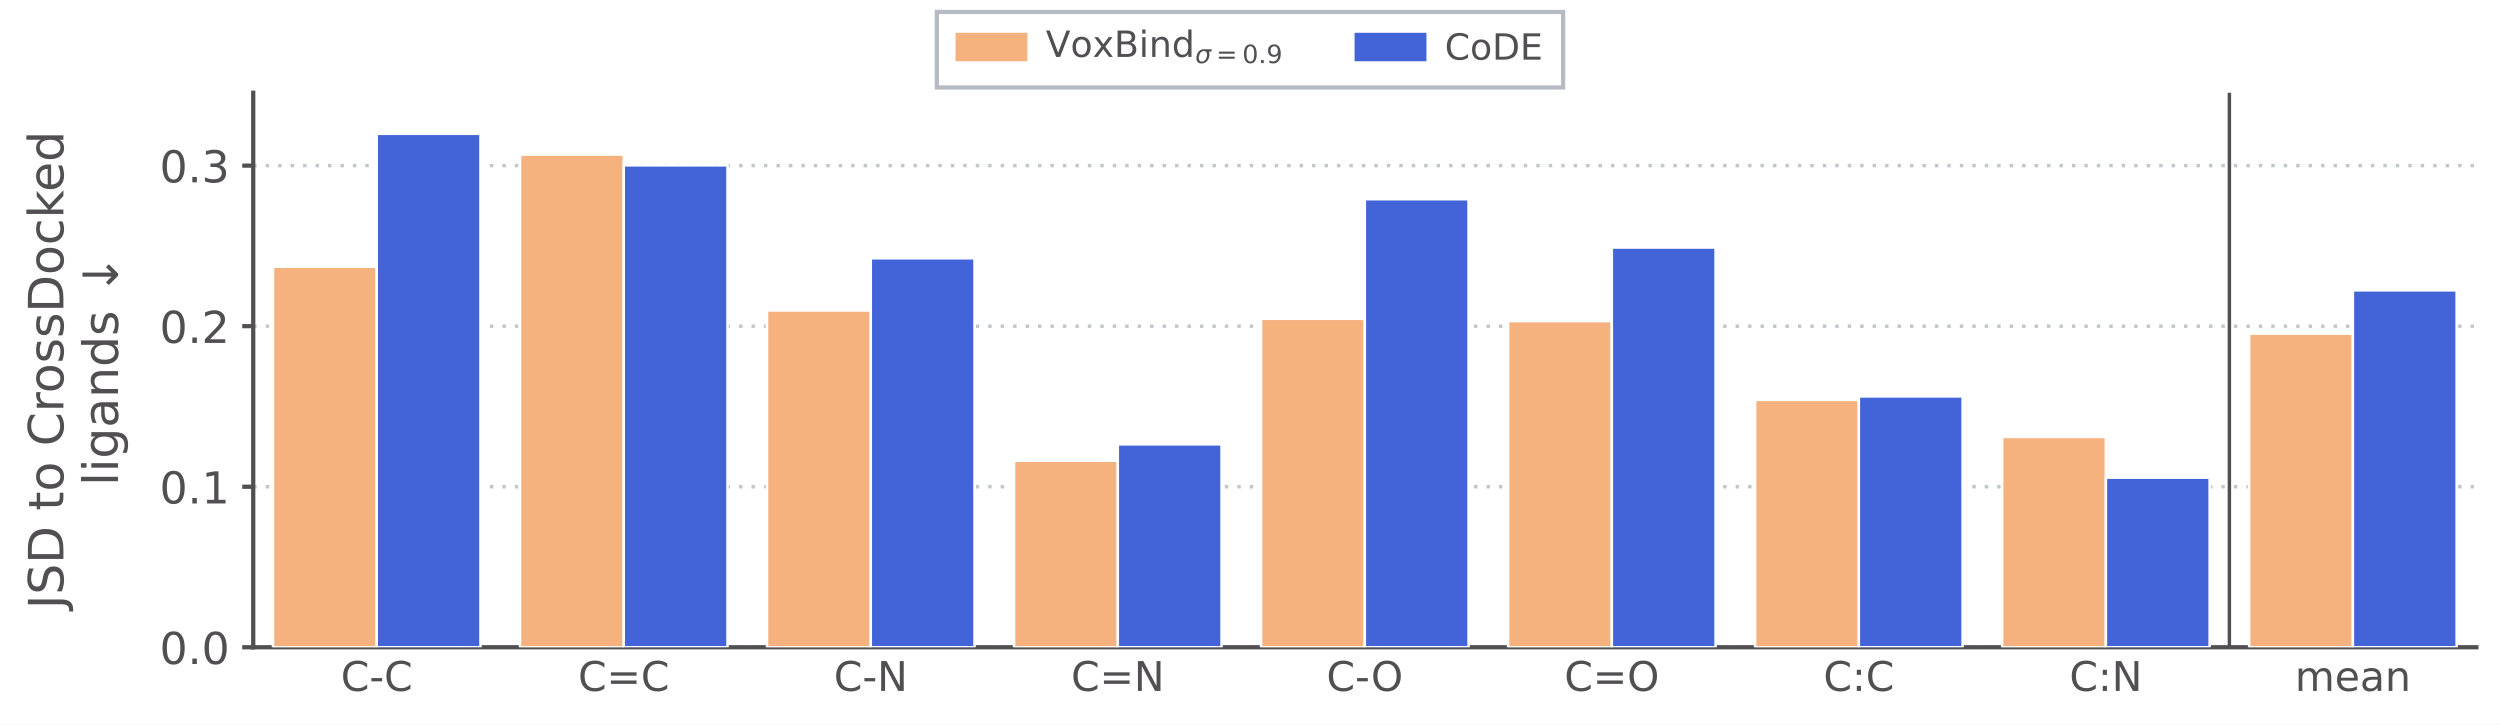
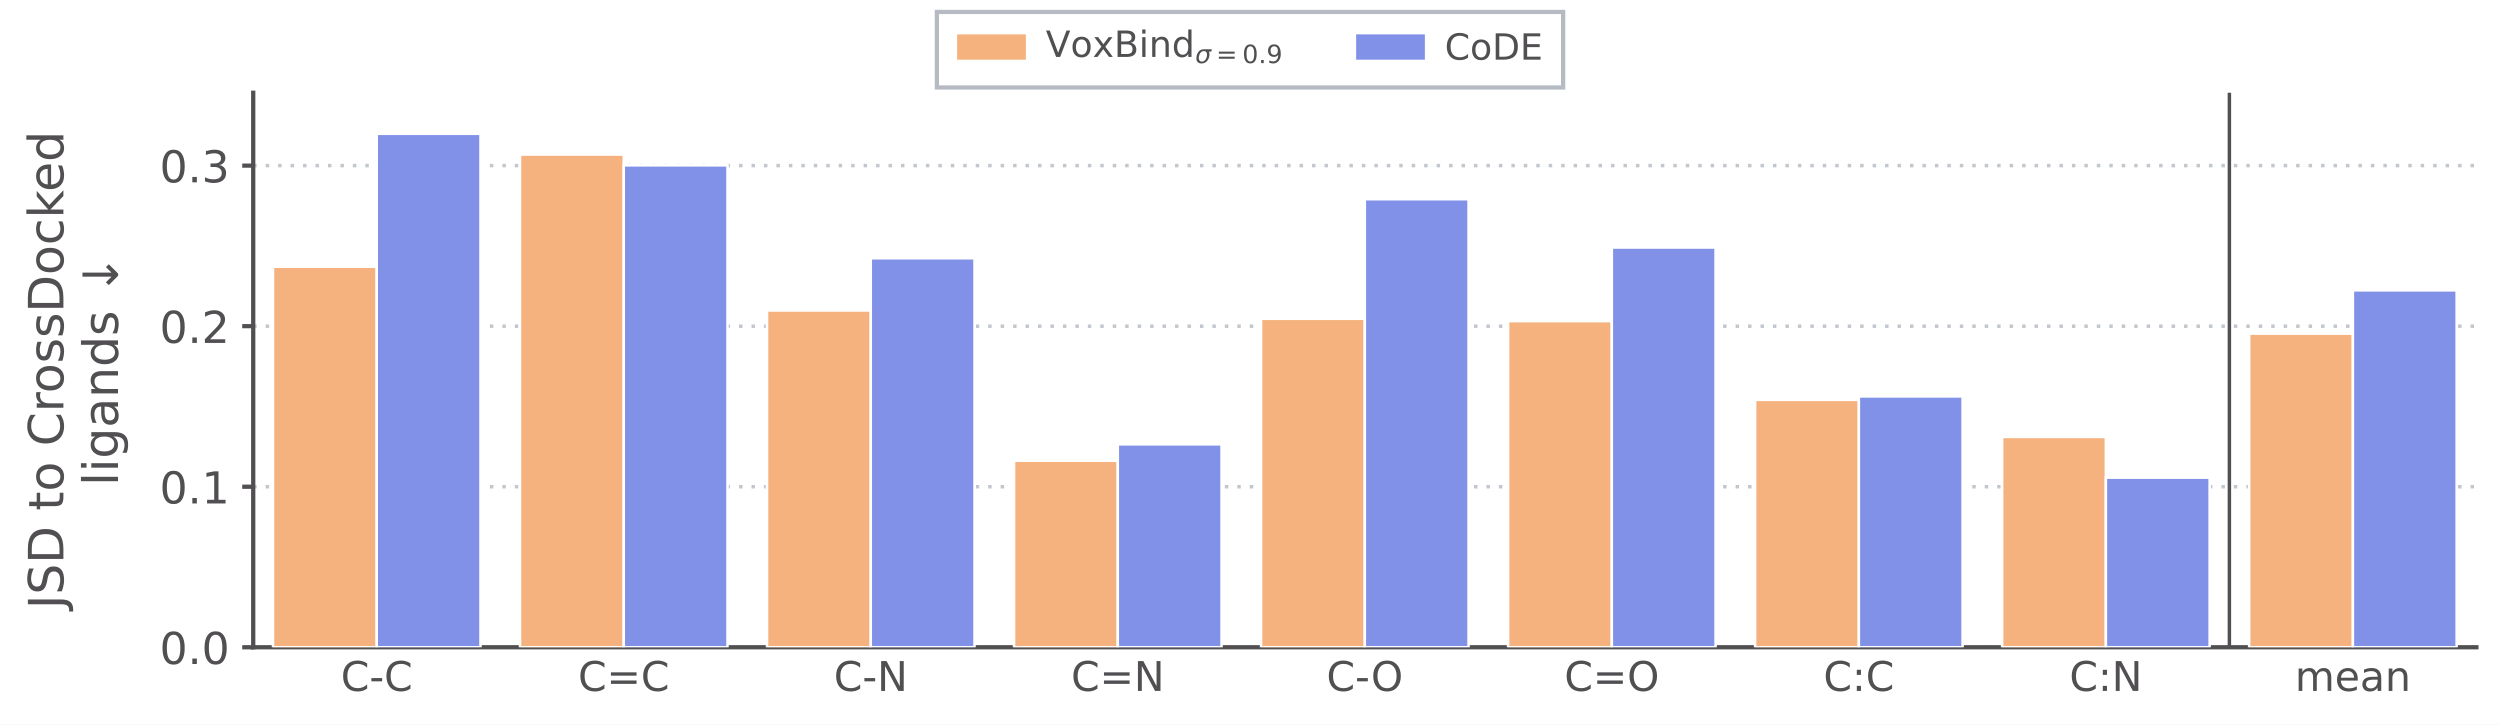
<svg xmlns="http://www.w3.org/2000/svg" xmlns:xlink="http://www.w3.org/1999/xlink" width="794.745pt" height="230.353pt" viewBox="0 0 794.745 230.353" version="1.1">
  <defs>
    <style type="text/css">*{stroke-linejoin: round; stroke-linecap: butt}</style>
  </defs>
  <g id="figure_1">
    <g id="patch_1">
      <path d="M 0 230.353  L 794.745 230.353  L 794.745 0  L 0 0  z " style="fill: #ffffff" />
    </g>
    <g id="axes_1">
      <g id="patch_2">
        <path d="M 80.5 205.762  L 787.245 205.762  L 787.245 29.481  L 80.5 29.481  z " style="fill: #ffffff" />
      </g>
      <g id="matplotlib.axis_1">
        <g id="xtick_1">
          <g id="line2d_1" />
          <g id="text_1">
            <text style="font-size: 13px; font-family: 'DejaVu Sans'; text-anchor: middle; fill: #514f52" x="119.764" y="219.64" transform="rotate(-0 119.7636 219.6403)">C-C</text>
          </g>
        </g>
        <g id="xtick_2">
          <g id="line2d_2" />
          <g id="text_2">
            <text style="font-size: 13px; font-family: 'DejaVu Sans'; text-anchor: middle; fill: #514f52" x="198.291" y="219.64" transform="rotate(-0 198.2908 219.6403)">C=C</text>
          </g>
        </g>
        <g id="xtick_3">
          <g id="line2d_3" />
          <g id="text_3">
            <text style="font-size: 13px; font-family: 'DejaVu Sans'; text-anchor: middle; fill: #514f52" x="276.818" y="219.64" transform="rotate(-0 276.8181 219.6403)">C-N</text>
          </g>
        </g>
        <g id="xtick_4">
          <g id="line2d_4" />
          <g id="text_4">
            <text style="font-size: 13px; font-family: 'DejaVu Sans'; text-anchor: middle; fill: #514f52" x="355.345" y="219.64" transform="rotate(-0 355.3453 219.6403)">C=N</text>
          </g>
        </g>
        <g id="xtick_5">
          <g id="line2d_5" />
          <g id="text_5">
            <text style="font-size: 13px; font-family: 'DejaVu Sans'; text-anchor: middle; fill: #514f52" x="433.873" y="219.64" transform="rotate(-0 433.8725 219.6403)">C-O</text>
          </g>
        </g>
        <g id="xtick_6">
          <g id="line2d_6" />
          <g id="text_6">
            <text style="font-size: 13px; font-family: 'DejaVu Sans'; text-anchor: middle; fill: #514f52" x="512.4" y="219.64" transform="rotate(-0 512.3997 219.6403)">C=O</text>
          </g>
        </g>
        <g id="xtick_7">
          <g id="line2d_7" />
          <g id="text_7">
            <text style="font-size: 13px; font-family: 'DejaVu Sans'; text-anchor: middle; fill: #514f52" x="590.927" y="219.64" transform="rotate(-0 590.9269 219.6403)">C:C</text>
          </g>
        </g>
        <g id="xtick_8">
          <g id="line2d_8" />
          <g id="text_8">
            <text style="font-size: 13px; font-family: 'DejaVu Sans'; text-anchor: middle; fill: #514f52" x="669.454" y="219.64" transform="rotate(-0 669.4542 219.6403)">C:N</text>
          </g>
        </g>
        <g id="xtick_9">
          <g id="line2d_9" />
          <g id="text_9">
            <text style="font-size: 13px; font-family: 'DejaVu Sans'; text-anchor: middle; fill: #514f52" x="747.981" y="219.64" transform="rotate(-0 747.9814 219.6403)">mean</text>
          </g>
        </g>
      </g>
      <g id="matplotlib.axis_2">
        <g id="ytick_1">
          <g id="line2d_10">
-             <path d="M 80.5 205.762  L 787.245 205.762  " clip-path="url(#p24aa84a990)" style="fill: none; stroke-dasharray: 1.1,2.86; stroke-dashoffset: 0; stroke: #c2c6cd; stroke-width: 1.1" />
+             <path d="M 80.5 205.762  L 787.245 205.762  " clip-path="url(#p18559e23aa)" style="fill: none; stroke-dasharray: 1.1,2.86; stroke-dashoffset: 0; stroke: #c2c6cd; stroke-width: 1.1" />
          </g>
          <g id="line2d_11">
            <defs>
-               <path id="m60712ad5bf" d="M 0 0  L -3.5 0  " style="stroke: #514f52; stroke-width: 1.35" />
+               <path id="m824b6d9475" d="M 0 0  L -3.5 0  " style="stroke: #514f52; stroke-width: 1.35" />
            </defs>
            <g>
-               <use xlink:href="#m60712ad5bf" x="80.5" y="205.762" style="fill: #514f52; stroke: #514f52; stroke-width: 1.35" />
+               <use xlink:href="#m824b6d9475" x="80.5" y="205.762" style="fill: #514f52; stroke: #514f52; stroke-width: 1.35" />
            </g>
          </g>
          <g id="text_10">
            <text style="font-size: 14px; font-family: 'DejaVu Sans'; text-anchor: end; fill: #514f52" x="73" y="211.081" transform="rotate(-0 73 211.0812)">0.0</text>
          </g>
        </g>
        <g id="ytick_2">
          <g id="line2d_12">
-             <path d="M 80.5 154.726  L 787.245 154.726  " clip-path="url(#p24aa84a990)" style="fill: none; stroke-dasharray: 1.1,2.86; stroke-dashoffset: 0; stroke: #c2c6cd; stroke-width: 1.1" />
+             <path d="M 80.5 154.726  L 787.245 154.726  " clip-path="url(#p18559e23aa)" style="fill: none; stroke-dasharray: 1.1,2.86; stroke-dashoffset: 0; stroke: #c2c6cd; stroke-width: 1.1" />
          </g>
          <g id="line2d_13">
            <g>
-               <use xlink:href="#m60712ad5bf" x="80.5" y="154.726" style="fill: #514f52; stroke: #514f52; stroke-width: 1.35" />
+               <use xlink:href="#m824b6d9475" x="80.5" y="154.726" style="fill: #514f52; stroke: #514f52; stroke-width: 1.35" />
            </g>
          </g>
          <g id="text_11">
            <text style="font-size: 14px; font-family: 'DejaVu Sans'; text-anchor: end; fill: #514f52" x="73" y="160.045" transform="rotate(-0 73 160.0448)">0.1</text>
          </g>
        </g>
        <g id="ytick_3">
          <g id="line2d_14">
-             <path d="M 80.5 103.689  L 787.245 103.689  " clip-path="url(#p24aa84a990)" style="fill: none; stroke-dasharray: 1.1,2.86; stroke-dashoffset: 0; stroke: #c2c6cd; stroke-width: 1.1" />
+             <path d="M 80.5 103.689  L 787.245 103.689  " clip-path="url(#p18559e23aa)" style="fill: none; stroke-dasharray: 1.1,2.86; stroke-dashoffset: 0; stroke: #c2c6cd; stroke-width: 1.1" />
          </g>
          <g id="line2d_15">
            <g>
-               <use xlink:href="#m60712ad5bf" x="80.5" y="103.689" style="fill: #514f52; stroke: #514f52; stroke-width: 1.35" />
+               <use xlink:href="#m824b6d9475" x="80.5" y="103.689" style="fill: #514f52; stroke: #514f52; stroke-width: 1.35" />
            </g>
          </g>
          <g id="text_12">
            <text style="font-size: 14px; font-family: 'DejaVu Sans'; text-anchor: end; fill: #514f52" x="73" y="109.008" transform="rotate(-0 73 109.0084)">0.2</text>
          </g>
        </g>
        <g id="ytick_4">
          <g id="line2d_16">
-             <path d="M 80.5 52.653  L 787.245 52.653  " clip-path="url(#p24aa84a990)" style="fill: none; stroke-dasharray: 1.1,2.86; stroke-dashoffset: 0; stroke: #c2c6cd; stroke-width: 1.1" />
+             <path d="M 80.5 52.653  L 787.245 52.653  " clip-path="url(#p18559e23aa)" style="fill: none; stroke-dasharray: 1.1,2.86; stroke-dashoffset: 0; stroke: #c2c6cd; stroke-width: 1.1" />
          </g>
          <g id="line2d_17">
            <g>
-               <use xlink:href="#m60712ad5bf" x="80.5" y="52.653" style="fill: #514f52; stroke: #514f52; stroke-width: 1.35" />
+               <use xlink:href="#m824b6d9475" x="80.5" y="52.653" style="fill: #514f52; stroke: #514f52; stroke-width: 1.35" />
            </g>
          </g>
          <g id="text_13">
            <text style="font-size: 14px; font-family: 'DejaVu Sans'; text-anchor: end; fill: #514f52" x="73" y="57.972" transform="rotate(-0 73 57.97201)">0.3</text>
          </g>
        </g>
        <g id="text_14">
          <text style="font-size: 15.5px; font-family: 'DejaVu Sans'; fill: #514f52" transform="translate(20.1555 193.608) rotate(-90)">JSD to CrossDocked</text>
          <text style="font-size: 15.5px; font-family: 'DejaVu Sans'; fill: #514f52" transform="translate(37.51211 154.4232) rotate(-90)">ligands ↓</text>
        </g>
      </g>
      <g id="line2d_18">
-         <path d="M 708.718 205.762  L 708.718 29.481  " clip-path="url(#p24aa84a990)" style="fill: none; stroke: #514f52; stroke-width: 1.1; stroke-linecap: square" />
+         <path d="M 708.718 205.762  L 708.718 29.481  " clip-path="url(#p18559e23aa)" style="fill: none; stroke: #514f52; stroke-width: 1.1; stroke-linecap: square" />
      </g>
      <g id="patch_3">
        <path d="M 80.5 205.762  L 80.5 29.481  " style="fill: none; stroke: #514f52; stroke-width: 1.35; stroke-linejoin: miter; stroke-linecap: square" />
      </g>
      <g id="patch_4">
        <path d="M 80.5 205.762  L 787.245 205.762  " style="fill: none; stroke: #514f52; stroke-width: 1.35; stroke-linejoin: miter; stroke-linecap: square" />
      </g>
      <g id="patch_5">
-         <path d="M 86.782 205.762  L 119.764 205.762  L 119.764 84.789  L 86.782 84.789  z " clip-path="url(#p24aa84a990)" style="fill: #f5b27e; stroke: #ffffff; stroke-width: 0.8; stroke-linejoin: miter" />
+         <path d="M 86.782 205.762  L 119.764 205.762  L 119.764 84.789  L 86.782 84.789  z " clip-path="url(#p18559e23aa)" style="fill: #f5b27e; stroke: #ffffff; stroke-width: 0.8; stroke-linejoin: miter" />
      </g>
      <g id="patch_6">
-         <path d="M 165.309 205.762  L 198.291 205.762  L 198.291 49.136  L 165.309 49.136  z " clip-path="url(#p24aa84a990)" style="fill: #f5b27e; stroke: #ffffff; stroke-width: 0.8; stroke-linejoin: miter" />
+         <path d="M 165.309 205.762  L 198.291 205.762  L 198.291 49.136  L 165.309 49.136  z " clip-path="url(#p18559e23aa)" style="fill: #f5b27e; stroke: #ffffff; stroke-width: 0.8; stroke-linejoin: miter" />
      </g>
      <g id="patch_7">
-         <path d="M 243.837 205.762  L 276.818 205.762  L 276.818 98.707  L 243.837 98.707  z " clip-path="url(#p24aa84a990)" style="fill: #f5b27e; stroke: #ffffff; stroke-width: 0.8; stroke-linejoin: miter" />
+         <path d="M 243.837 205.762  L 276.818 205.762  L 276.818 98.707  L 243.837 98.707  z " clip-path="url(#p18559e23aa)" style="fill: #f5b27e; stroke: #ffffff; stroke-width: 0.8; stroke-linejoin: miter" />
      </g>
      <g id="patch_8">
-         <path d="M 322.364 205.762  L 355.345 205.762  L 355.345 146.471  L 322.364 146.471  z " clip-path="url(#p24aa84a990)" style="fill: #f5b27e; stroke: #ffffff; stroke-width: 0.8; stroke-linejoin: miter" />
+         <path d="M 322.364 205.762  L 355.345 205.762  L 355.345 146.471  L 322.364 146.471  z " clip-path="url(#p18559e23aa)" style="fill: #f5b27e; stroke: #ffffff; stroke-width: 0.8; stroke-linejoin: miter" />
      </g>
      <g id="patch_9">
-         <path d="M 400.891 205.762  L 433.873 205.762  L 433.873 101.347  L 400.891 101.347  z " clip-path="url(#p24aa84a990)" style="fill: #f5b27e; stroke: #ffffff; stroke-width: 0.8; stroke-linejoin: miter" />
+         <path d="M 400.891 205.762  L 433.873 205.762  L 433.873 101.347  L 400.891 101.347  z " clip-path="url(#p18559e23aa)" style="fill: #f5b27e; stroke: #ffffff; stroke-width: 0.8; stroke-linejoin: miter" />
      </g>
      <g id="patch_10">
-         <path d="M 479.418 205.762  L 512.4 205.762  L 512.4 102.099  L 479.418 102.099  z " clip-path="url(#p24aa84a990)" style="fill: #f5b27e; stroke: #ffffff; stroke-width: 0.8; stroke-linejoin: miter" />
+         <path d="M 479.418 205.762  L 512.4 205.762  L 512.4 102.099  L 479.418 102.099  z " clip-path="url(#p18559e23aa)" style="fill: #f5b27e; stroke: #ffffff; stroke-width: 0.8; stroke-linejoin: miter" />
      </g>
      <g id="patch_11">
-         <path d="M 557.946 205.762  L 590.927 205.762  L 590.927 127.121  L 557.946 127.121  z " clip-path="url(#p24aa84a990)" style="fill: #f5b27e; stroke: #ffffff; stroke-width: 0.8; stroke-linejoin: miter" />
+         <path d="M 557.946 205.762  L 590.927 205.762  L 590.927 127.121  L 557.946 127.121  z " clip-path="url(#p18559e23aa)" style="fill: #f5b27e; stroke: #ffffff; stroke-width: 0.8; stroke-linejoin: miter" />
      </g>
      <g id="patch_12">
-         <path d="M 636.473 205.762  L 669.454 205.762  L 669.454 138.911  L 636.473 138.911  z " clip-path="url(#p24aa84a990)" style="fill: #f5b27e; stroke: #ffffff; stroke-width: 0.8; stroke-linejoin: miter" />
+         <path d="M 636.473 205.762  L 669.454 205.762  L 669.454 138.911  L 636.473 138.911  z " clip-path="url(#p18559e23aa)" style="fill: #f5b27e; stroke: #ffffff; stroke-width: 0.8; stroke-linejoin: miter" />
      </g>
      <g id="patch_13">
-         <path d="M 715 205.762  L 747.981 205.762  L 747.981 106.073  L 715 106.073  z " clip-path="url(#p24aa84a990)" style="fill: #f5b27e; stroke: #ffffff; stroke-width: 0.8; stroke-linejoin: miter" />
+         <path d="M 715 205.762  L 747.981 205.762  L 747.981 106.073  L 715 106.073  z " clip-path="url(#p18559e23aa)" style="fill: #f5b27e; stroke: #ffffff; stroke-width: 0.8; stroke-linejoin: miter" />
      </g>
      <g id="patch_14">
-         <path d="M 119.764 205.762  L 152.745 205.762  L 152.745 42.539  L 119.764 42.539  z " clip-path="url(#p24aa84a990)" style="fill: #4363d8; stroke: #ffffff; stroke-width: 0.8; stroke-linejoin: miter" />
+         <path d="M 119.764 205.762  L 152.745 205.762  L 152.745 42.539  L 119.764 42.539  z " clip-path="url(#p18559e23aa)" style="fill: #8291e8; stroke: #ffffff; stroke-width: 0.8; stroke-linejoin: miter" />
      </g>
      <g id="patch_15">
-         <path d="M 198.291 205.762  L 231.272 205.762  L 231.272 52.563  L 198.291 52.563  z " clip-path="url(#p24aa84a990)" style="fill: #4363d8; stroke: #ffffff; stroke-width: 0.8; stroke-linejoin: miter" />
+         <path d="M 198.291 205.762  L 231.272 205.762  L 231.272 52.563  L 198.291 52.563  z " clip-path="url(#p18559e23aa)" style="fill: #8291e8; stroke: #ffffff; stroke-width: 0.8; stroke-linejoin: miter" />
      </g>
      <g id="patch_16">
-         <path d="M 276.818 205.762  L 309.799 205.762  L 309.799 82.102  L 276.818 82.102  z " clip-path="url(#p24aa84a990)" style="fill: #4363d8; stroke: #ffffff; stroke-width: 0.8; stroke-linejoin: miter" />
+         <path d="M 276.818 205.762  L 309.799 205.762  L 309.799 82.102  L 276.818 82.102  z " clip-path="url(#p18559e23aa)" style="fill: #8291e8; stroke: #ffffff; stroke-width: 0.8; stroke-linejoin: miter" />
      </g>
      <g id="patch_17">
-         <path d="M 355.345 205.762  L 388.327 205.762  L 388.327 141.263  L 355.345 141.263  z " clip-path="url(#p24aa84a990)" style="fill: #4363d8; stroke: #ffffff; stroke-width: 0.8; stroke-linejoin: miter" />
+         <path d="M 355.345 205.762  L 388.327 205.762  L 388.327 141.263  L 355.345 141.263  z " clip-path="url(#p18559e23aa)" style="fill: #8291e8; stroke: #ffffff; stroke-width: 0.8; stroke-linejoin: miter" />
      </g>
      <g id="patch_18">
-         <path d="M 433.873 205.762  L 466.854 205.762  L 466.854 63.323  L 433.873 63.323  z " clip-path="url(#p24aa84a990)" style="fill: #4363d8; stroke: #ffffff; stroke-width: 0.8; stroke-linejoin: miter" />
+         <path d="M 433.873 205.762  L 466.854 205.762  L 466.854 63.323  L 433.873 63.323  z " clip-path="url(#p18559e23aa)" style="fill: #8291e8; stroke: #ffffff; stroke-width: 0.8; stroke-linejoin: miter" />
      </g>
      <g id="patch_19">
-         <path d="M 512.4 205.762  L 545.381 205.762  L 545.381 78.697  L 512.4 78.697  z " clip-path="url(#p24aa84a990)" style="fill: #4363d8; stroke: #ffffff; stroke-width: 0.8; stroke-linejoin: miter" />
+         <path d="M 512.4 205.762  L 545.381 205.762  L 545.381 78.697  L 512.4 78.697  z " clip-path="url(#p18559e23aa)" style="fill: #8291e8; stroke: #ffffff; stroke-width: 0.8; stroke-linejoin: miter" />
      </g>
      <g id="patch_20">
-         <path d="M 590.927 205.762  L 623.908 205.762  L 623.908 126.008  L 590.927 126.008  z " clip-path="url(#p24aa84a990)" style="fill: #4363d8; stroke: #ffffff; stroke-width: 0.8; stroke-linejoin: miter" />
+         <path d="M 590.927 205.762  L 623.908 205.762  L 623.908 126.008  L 590.927 126.008  z " clip-path="url(#p18559e23aa)" style="fill: #8291e8; stroke: #ffffff; stroke-width: 0.8; stroke-linejoin: miter" />
      </g>
      <g id="patch_21">
-         <path d="M 669.454 205.762  L 702.436 205.762  L 702.436 151.857  L 669.454 151.857  z " clip-path="url(#p24aa84a990)" style="fill: #4363d8; stroke: #ffffff; stroke-width: 0.8; stroke-linejoin: miter" />
+         <path d="M 669.454 205.762  L 702.436 205.762  L 702.436 151.857  L 669.454 151.857  z " clip-path="url(#p18559e23aa)" style="fill: #8291e8; stroke: #ffffff; stroke-width: 0.8; stroke-linejoin: miter" />
      </g>
      <g id="patch_22">
-         <path d="M 747.981 205.762  L 780.963 205.762  L 780.963 92.294  L 747.981 92.294  z " clip-path="url(#p24aa84a990)" style="fill: #4363d8; stroke: #ffffff; stroke-width: 0.8; stroke-linejoin: miter" />
+         <path d="M 747.981 205.762  L 780.963 205.762  L 780.963 92.294  L 747.981 92.294  z " clip-path="url(#p18559e23aa)" style="fill: #8291e8; stroke: #ffffff; stroke-width: 0.8; stroke-linejoin: miter" />
      </g>
    </g>
    <g id="legend_1">
      <g id="patch_23">
        <path d="M 297.828 27.807  L 496.917 27.807  L 496.917 3.797  L 297.828 3.797  z " style="fill: #ffffff; stroke: #b6bbc3; stroke-width: 1.35; stroke-linejoin: miter" />
      </g>
      <g id="patch_24">
-         <path d="M 304.268 18.975  L 326.118 18.975  L 326.118 10.925  L 304.268 10.925  z " style="fill: #f5b27e; stroke: #f5b27e; stroke-linejoin: miter" />
+         <path d="M 304.268 18.975  L 326.118 18.975  L 326.118 10.925  L 304.268 10.925  z " style="fill: #f5b27e" />
      </g>
      <g id="text_15">
        <g style="fill: #514f52" transform="translate(332.4433 18.97497)">
          <text>
            <tspan x="0" y="-0.875" style="font-size: 11.5px; font-family: 'DejaVu Sans'; fill: #514f52">V</tspan>
            <tspan x="7.867" y="-0.875" style="font-size: 11.5px; font-family: 'DejaVu Sans'; fill: #514f52">o</tspan>
            <tspan x="14.903" y="-0.875" style="font-size: 11.5px; font-family: 'DejaVu Sans'; fill: #514f52">x</tspan>
            <tspan x="21.708" y="-0.875" style="font-size: 11.5px; font-family: 'DejaVu Sans'; fill: #514f52">B</tspan>
            <tspan x="29.598" y="-0.875" style="font-size: 11.5px; font-family: 'DejaVu Sans'; fill: #514f52">i</tspan>
            <tspan x="32.793" y="-0.875" style="font-size: 11.5px; font-family: 'DejaVu Sans'; fill: #514f52">n</tspan>
            <tspan x="40.082" y="-0.875" style="font-size: 11.5px; font-family: 'DejaVu Sans'; fill: #514f52">d</tspan>
            <tspan x="47.496" y="1.094" style="font-style: oblique; font-size: 8.05px; font-family: 'DejaVu Sans'; fill: #514f52">σ</tspan>
            <tspan x="54.167" y="1.094" style="font-size: 8.05px; font-family: 'DejaVu Sans'; fill: #514f52">=</tspan>
            <tspan x="62.48" y="1.094" style="font-size: 8.05px; font-family: 'DejaVu Sans'; fill: #514f52">0</tspan>
            <tspan x="67.602" y="1.094" style="font-size: 8.05px; font-family: 'DejaVu Sans'; fill: #514f52">.</tspan>
            <tspan x="70.16" y="1.094" style="font-size: 8.05px; font-family: 'DejaVu Sans'; fill: #514f52">9</tspan>
          </text>
        </g>
      </g>
      <g id="patch_25">
-         <path d="M 431.113 18.975  L 452.963 18.975  L 452.963 10.925  L 431.113 10.925  z " style="fill: #4363d8; stroke: #4363d8; stroke-linejoin: miter" />
+         <path d="M 431.113 18.975  L 452.963 18.975  L 452.963 10.925  L 431.113 10.925  z " style="fill: #8291e8" />
      </g>
      <g id="text_16">
        <text style="font-size: 11.5px; font-family: 'DejaVu Sans'; text-anchor: start; fill: #514f52" x="459.288" y="18.975" transform="rotate(-0 459.2883 18.97497)">CoDE</text>
      </g>
    </g>
  </g>
  <defs>
-     <clipPath id="p24aa84a990">
+     <clipPath id="p18559e23aa">
      <rect x="80.5" y="29.481" width="706.745" height="176.281" />
    </clipPath>
  </defs>
</svg>
